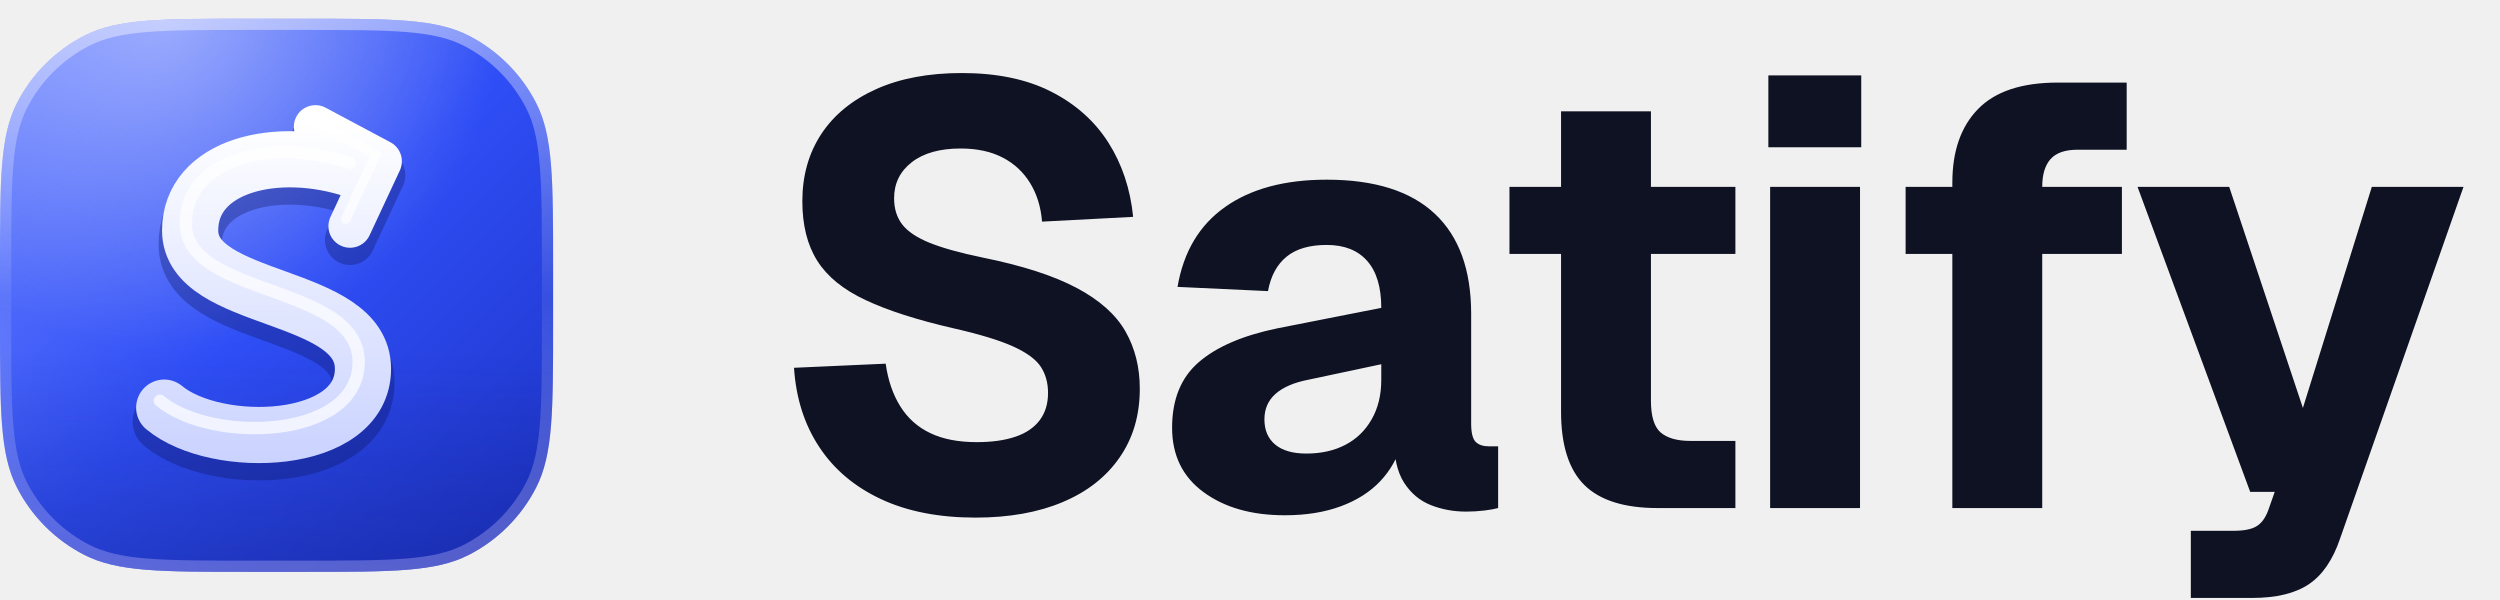
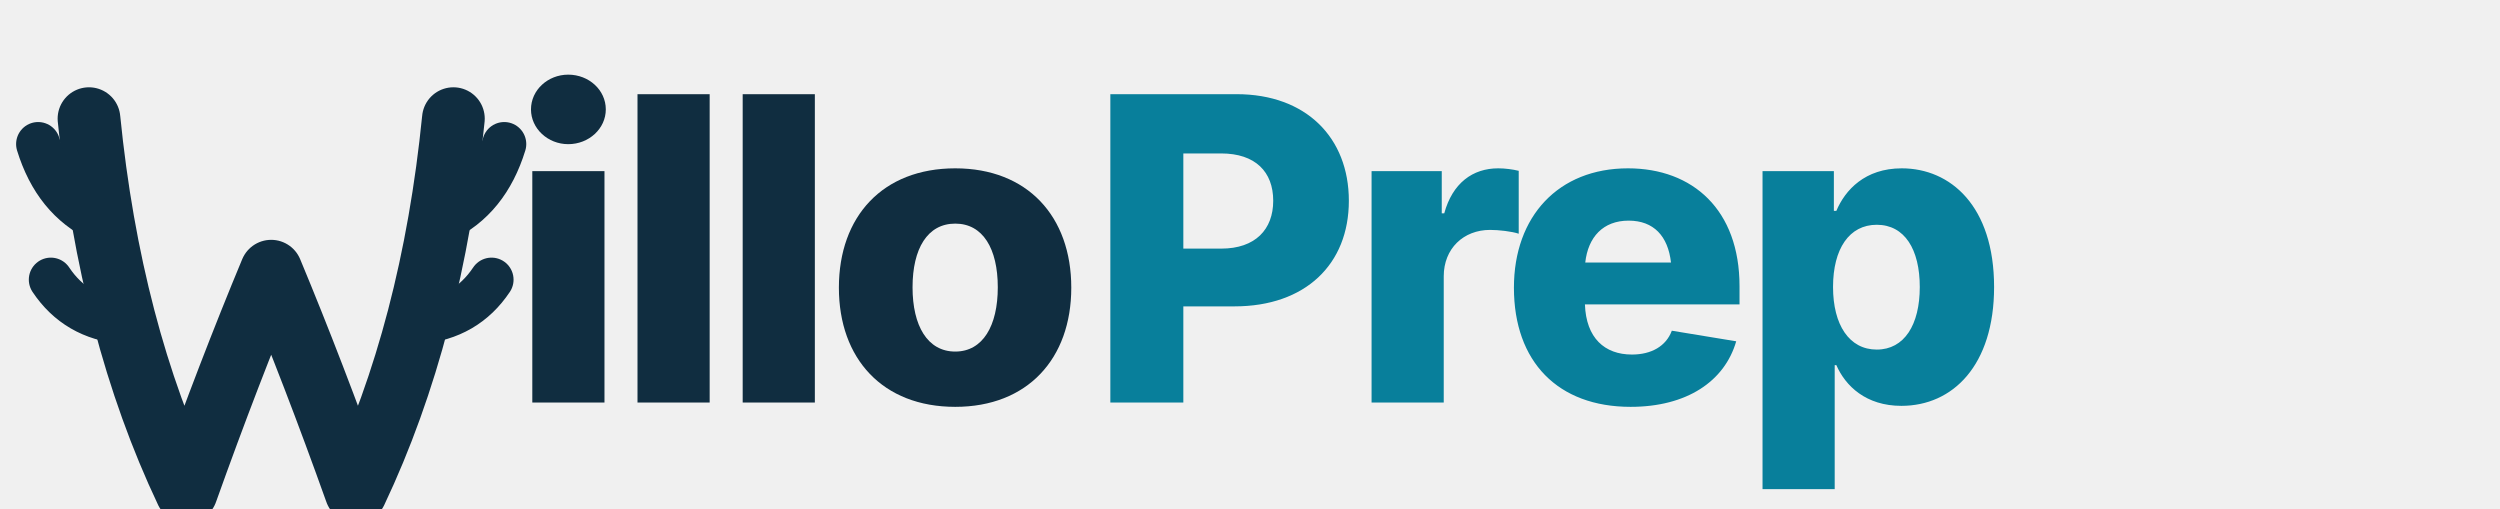
- <svg xmlns="http://www.w3.org/2000/svg" viewBox="0 0 267 64" width="267" height="64" role="img" aria-label="Satify">
-   <g transform="translate(0 2) scale(0.923)">
-     <defs>
-       <linearGradient id="mlight-bg" x1="0" y1="0" x2="1" y2="1">
-         <stop offset="0" stop-color="#6C84FF" />
-         <stop offset=".5" stop-color="#2F4EF6" />
-         <stop offset="1" stop-color="#1C32C4" />
-       </linearGradient>
-       <radialGradient id="mlight-glow" cx=".3" cy="0" r="1">
-         <stop offset="0" stop-color="#fff" stop-opacity="0.4" />
-         <stop offset=".6" stop-color="#fff" stop-opacity="0" />
-       </radialGradient>
-       <linearGradient id="mlight-edge" x1="0" y1="0" x2="0" y2="1">
-         <stop offset=".6" stop-color="#0A1260" stop-opacity="0" />
-         <stop offset="1" stop-color="#0A1260" stop-opacity="0.26" />
-       </linearGradient>
-       <linearGradient id="mlight-rim" x1="0" y1="0" x2="0" y2="1">
-         <stop offset="0" stop-color="#fff" stop-opacity="0.42" />
-         <stop offset=".5" stop-color="#fff" stop-opacity="0.08" />
-         <stop offset="1" stop-color="#C9C0FF" stop-opacity="0.34" />
-       </linearGradient>
-       <linearGradient id="mlight-sym" gradientUnits="userSpaceOnUse" x1="0" y1="12" x2="0" y2="52">
-         <stop offset="0" stop-color="#FFFFFF" />
-         <stop offset="1" stop-color="#C9D2FF" />
-       </linearGradient>
-       <clipPath id="mlight-sq">
-         <path d="M35.33 0c10.04 0 15.05 0 18.89 1.95a17.92 17.92 0 0 1 7.83 7.83c1.95 3.83 1.95 8.85 1.95 18.89L64 35.33c0 10.04 0 15.05 -1.95 18.89a17.92 17.92 0 0 1 -7.83 7.83c-3.83 1.95 -8.85 1.95 -18.89 1.95L28.67 64c-10.04 0 -15.05 0 -18.89 -1.95a17.92 17.92 0 0 1 -7.83 -7.83c-1.95 -3.83 -1.95 -8.85 -1.95 -18.89L0 28.67c0 -10.04 0 -15.05 1.95 -18.89a17.92 17.92 0 0 1 7.83 -7.83c3.83 -1.95 8.85 -1.95 18.89 -1.95Z" />
-       </clipPath>
-     </defs>
-     <path d="M35.33 0c10.04 0 15.05 0 18.89 1.95a17.92 17.92 0 0 1 7.83 7.83c1.95 3.83 1.95 8.85 1.95 18.89L64 35.33c0 10.04 0 15.05 -1.95 18.89a17.92 17.92 0 0 1 -7.83 7.83c-3.83 1.95 -8.85 1.95 -18.89 1.95L28.67 64c-10.04 0 -15.05 0 -18.89 -1.95a17.92 17.92 0 0 1 -7.83 -7.83c-1.95 -3.83 -1.95 -8.85 -1.95 -18.89L0 28.67c0 -10.04 0 -15.05 1.95 -18.89a17.92 17.92 0 0 1 7.83 -7.83c3.83 -1.95 8.85 -1.95 18.89 -1.95Z" fill="url(#mlight-bg)" />
-     <path d="M35.33 0c10.04 0 15.05 0 18.89 1.95a17.92 17.92 0 0 1 7.83 7.83c1.95 3.83 1.95 8.85 1.95 18.89L64 35.33c0 10.04 0 15.05 -1.95 18.89a17.92 17.92 0 0 1 -7.83 7.83c-3.83 1.95 -8.85 1.95 -18.89 1.95L28.67 64c-10.04 0 -15.05 0 -18.89 -1.95a17.92 17.92 0 0 1 -7.83 -7.83c-1.95 -3.83 -1.95 -8.85 -1.95 -18.89L0 28.67c0 -10.04 0 -15.05 1.95 -18.89a17.92 17.92 0 0 1 7.83 -7.83c3.83 -1.95 8.85 -1.95 18.89 -1.95Z" fill="url(#mlight-glow)" />
-     <path d="M35.33 0c10.04 0 15.05 0 18.89 1.95a17.92 17.92 0 0 1 7.83 7.83c1.95 3.83 1.95 8.85 1.95 18.89L64 35.33c0 10.04 0 15.05 -1.95 18.89a17.92 17.92 0 0 1 -7.83 7.83c-3.83 1.95 -8.85 1.95 -18.89 1.95L28.67 64c-10.04 0 -15.05 0 -18.89 -1.95a17.92 17.92 0 0 1 -7.83 -7.83c-1.95 -3.83 -1.95 -8.85 -1.95 -18.89L0 28.67c0 -10.04 0 -15.05 1.95 -18.89a17.92 17.92 0 0 1 7.83 -7.83c3.83 -1.95 8.85 -1.95 18.89 -1.95Z" fill="url(#mlight-edge)" />
-     <path d="M35.33 0c10.04 0 15.05 0 18.89 1.95a17.92 17.92 0 0 1 7.83 7.83c1.95 3.83 1.95 8.85 1.95 18.89L64 35.33c0 10.04 0 15.05 -1.95 18.89a17.92 17.92 0 0 1 -7.83 7.83c-3.83 1.95 -8.85 1.95 -18.89 1.95L28.67 64c-10.04 0 -15.05 0 -18.89 -1.95a17.92 17.92 0 0 1 -7.83 -7.83c-1.95 -3.83 -1.95 -8.85 -1.95 -18.89L0 28.67c0 -10.04 0 -15.05 1.95 -18.89a17.92 17.92 0 0 1 7.83 -7.83c3.83 -1.95 8.85 -1.95 18.89 -1.95Z" fill="none" stroke="url(#mlight-rim)" stroke-width="2.6" clip-path="url(#mlight-sq)" />
-     <g>
-       <path d="M19 45C25 50 42 49.5 42 40.5C42 31.5 22 33 22 24.5C22 17 32 14.5 41 17.5" fill="none" stroke="#0A1255" stroke-opacity="0.32" stroke-width="7.3" stroke-linecap="round" stroke-linejoin="round" transform="translate(0 1.6)" />
-       <path d="M36.5 12.5L44 16.5L40.5 24" fill="none" stroke="#0A1255" stroke-opacity="0.32" stroke-width="5.8" stroke-linecap="round" stroke-linejoin="round" transform="translate(0 1.6)" />
-       <path d="M19 45C25 50 42 49.5 42 40.5C42 31.5 22 33 22 24.5C22 17 32 14.5 41 17.5" fill="none" stroke="url(#mlight-sym)" stroke-width="6.5" stroke-linecap="round" stroke-linejoin="round" />
-       <path d="M36.5 12.5L44 16.5L40.5 24" fill="none" stroke="url(#mlight-sym)" stroke-width="5" stroke-linecap="round" stroke-linejoin="round" />
-       <path d="M19 45C25 50 42 49.5 42 40.5C42 31.5 22 33 22 24.5C22 17 32 14.5 41 17.5" fill="none" stroke="#fff" stroke-opacity=".7" stroke-width="1.43" stroke-linecap="round" stroke-linejoin="round" transform="translate(-.5 -.8)" />
-       <path d="M36.5 12.5L44 16.5L40.5 24" fill="none" stroke="#fff" stroke-opacity=".7" stroke-width="1.1" stroke-linecap="round" stroke-linejoin="round" transform="translate(-.5 -.8)" />
-     </g>
+ <svg xmlns="http://www.w3.org/2000/svg" width="236" height="48" viewBox="0 0 236 48">
+   <g transform="translate(0 4) scale(0.8)" fill="none" stroke-linecap="round" stroke-linejoin="round">
+     <path d="M10.5 9 Q13 34 22 53 Q27 39 32 27 Q37 39 42 53 Q51 34 53.5 9" stroke="#102D40" stroke-width="7.4" />
+     <path d="M11.8 21 Q6.5 18.5 4.5 12" stroke="#102D40" stroke-width="5.2" />
+     <path d="M52.2 21 Q57.5 18.5 59.5 12" stroke="#102D40" stroke-width="5.2" />
+     <path d="M14.6 33 Q9 32.5 6 28" stroke="#102D40" stroke-width="5.2" />
+     <path d="M49.4 33 Q55 32.5 58 28" stroke="#102D40" stroke-width="5.2" />
  </g>
-   <path fill="#0E1222" transform="translate(81.47 54.26)" d="M22.72 1.02Q16.83 1.02 12.61-0.96Q8.38-2.94 6.02-6.53Q3.65-10.11 3.33-14.98L13.12-15.42Q13.50-12.74 14.69-10.85Q15.87-8.96 17.89-8Q19.90-7.04 22.85-7.04Q25.28-7.04 26.98-7.62Q28.67-8.19 29.57-9.38Q30.46-10.56 30.46-12.29Q30.46-13.89 29.70-15.07Q28.93-16.26 26.75-17.25Q24.58-18.24 20.35-19.20Q14.53-20.54 10.98-22.21Q7.42-23.87 5.82-26.40Q4.22-28.93 4.22-32.77Q4.22-36.86 6.24-39.94Q8.26-43.01 12.10-44.74Q15.94-46.46 21.25-46.46Q26.88-46.46 30.78-44.48Q34.69-42.50 36.90-39.04Q39.10-35.58 39.55-31.10L29.82-30.59Q29.63-32.96 28.54-34.72Q27.46-36.48 25.60-37.44Q23.74-38.40 21.12-38.40Q17.79-38.40 15.90-36.93Q14.02-35.46 14.02-33.09Q14.02-31.42 14.88-30.30Q15.74-29.18 17.76-28.35Q19.78-27.52 23.49-26.75Q29.82-25.47 33.50-23.52Q37.18-21.57 38.72-18.88Q40.26-16.19 40.26-12.74Q40.26-8.51 38.11-5.41Q35.97-2.30 32.03-0.64Q28.10 1.02 22.72 1.02M55.74 0.77Q50.43 0.77 47.07-1.70Q43.71-4.16 43.71-8.58Q43.71-13.12 46.56-15.58Q49.41-18.05 54.98-19.20L66.05-21.38Q66.05-24.70 64.54-26.40Q63.04-28.10 60.22-28.10Q57.47-28.10 55.94-26.85Q54.40-25.60 53.95-23.17L44.29-23.62Q45.25-29.25 49.38-32.16Q53.50-35.07 60.22-35.07Q67.90-35.07 71.78-31.42Q75.65-27.78 75.65-20.74L75.65-9.02Q75.65-7.55 76.13-7.07Q76.61-6.59 77.57-6.59L78.53-6.59L78.53 0Q78.08 0.13 77.09 0.26Q76.10 0.38 75.14 0.38Q73.09 0.38 71.33-0.32Q69.57-1.02 68.48-2.72Q67.39-4.42 67.39-7.55L68.22-6.91Q67.58-4.61 65.95-2.88Q64.32-1.15 61.73-0.19Q59.14 0.77 55.74 0.77M58.05-5.82Q60.42-5.82 62.21-6.75Q64-7.68 65.02-9.47Q66.05-11.26 66.05-13.70L66.05-15.36L58.24-13.70Q55.94-13.25 54.75-12.19Q53.57-11.14 53.57-9.47Q53.57-7.74 54.72-6.78Q55.87-5.82 58.05-5.82M103.87 0L95.55 0Q90.24 0 87.74-2.46Q85.25-4.93 85.25-10.30L85.25-42.37L94.85-42.37L94.85-11.46Q94.85-8.96 95.90-8.06Q96.96-7.17 99.07-7.17L103.87-7.17L103.87 0M103.87-27.14L79.74-27.14L79.74-34.30L103.87-34.30M117.18 0L107.58 0L107.58-34.30L117.18-34.30L117.18 0M117.31-38.53L107.39-38.53L107.39-46.21L117.31-46.21M136.64 0L127.04 0L127.04-34.75Q127.04-39.81 129.79-42.62Q132.54-45.44 138.30-45.44L145.66-45.44L145.66-38.27L140.42-38.27Q138.43-38.27 137.54-37.28Q136.64-36.29 136.64-34.30L136.64 0M145.15-27.14L122.05-27.14L122.05-34.30L145.15-34.30M159.04 9.60L152.51 9.60L152.51 2.43L157.06 2.43Q158.72 2.43 159.52 1.95Q160.32 1.47 160.77 0.26L161.47-1.73L158.85-1.73L146.82-34.30L156.61-34.30L164.48-10.69L171.84-34.30L181.63-34.30L168.45 3.26Q167.30 6.66 165.12 8.13Q162.94 9.60 159.04 9.60" />
+   <text x="48" y="38" font-family="'Plus Jakarta Sans', 'Inter', system-ui, sans-serif" font-weight="800" font-size="40" letter-spacing="-1.4" fill="#102D40">illo<tspan fill="#087F9B">Prep</tspan>
+   </text>
</svg>
